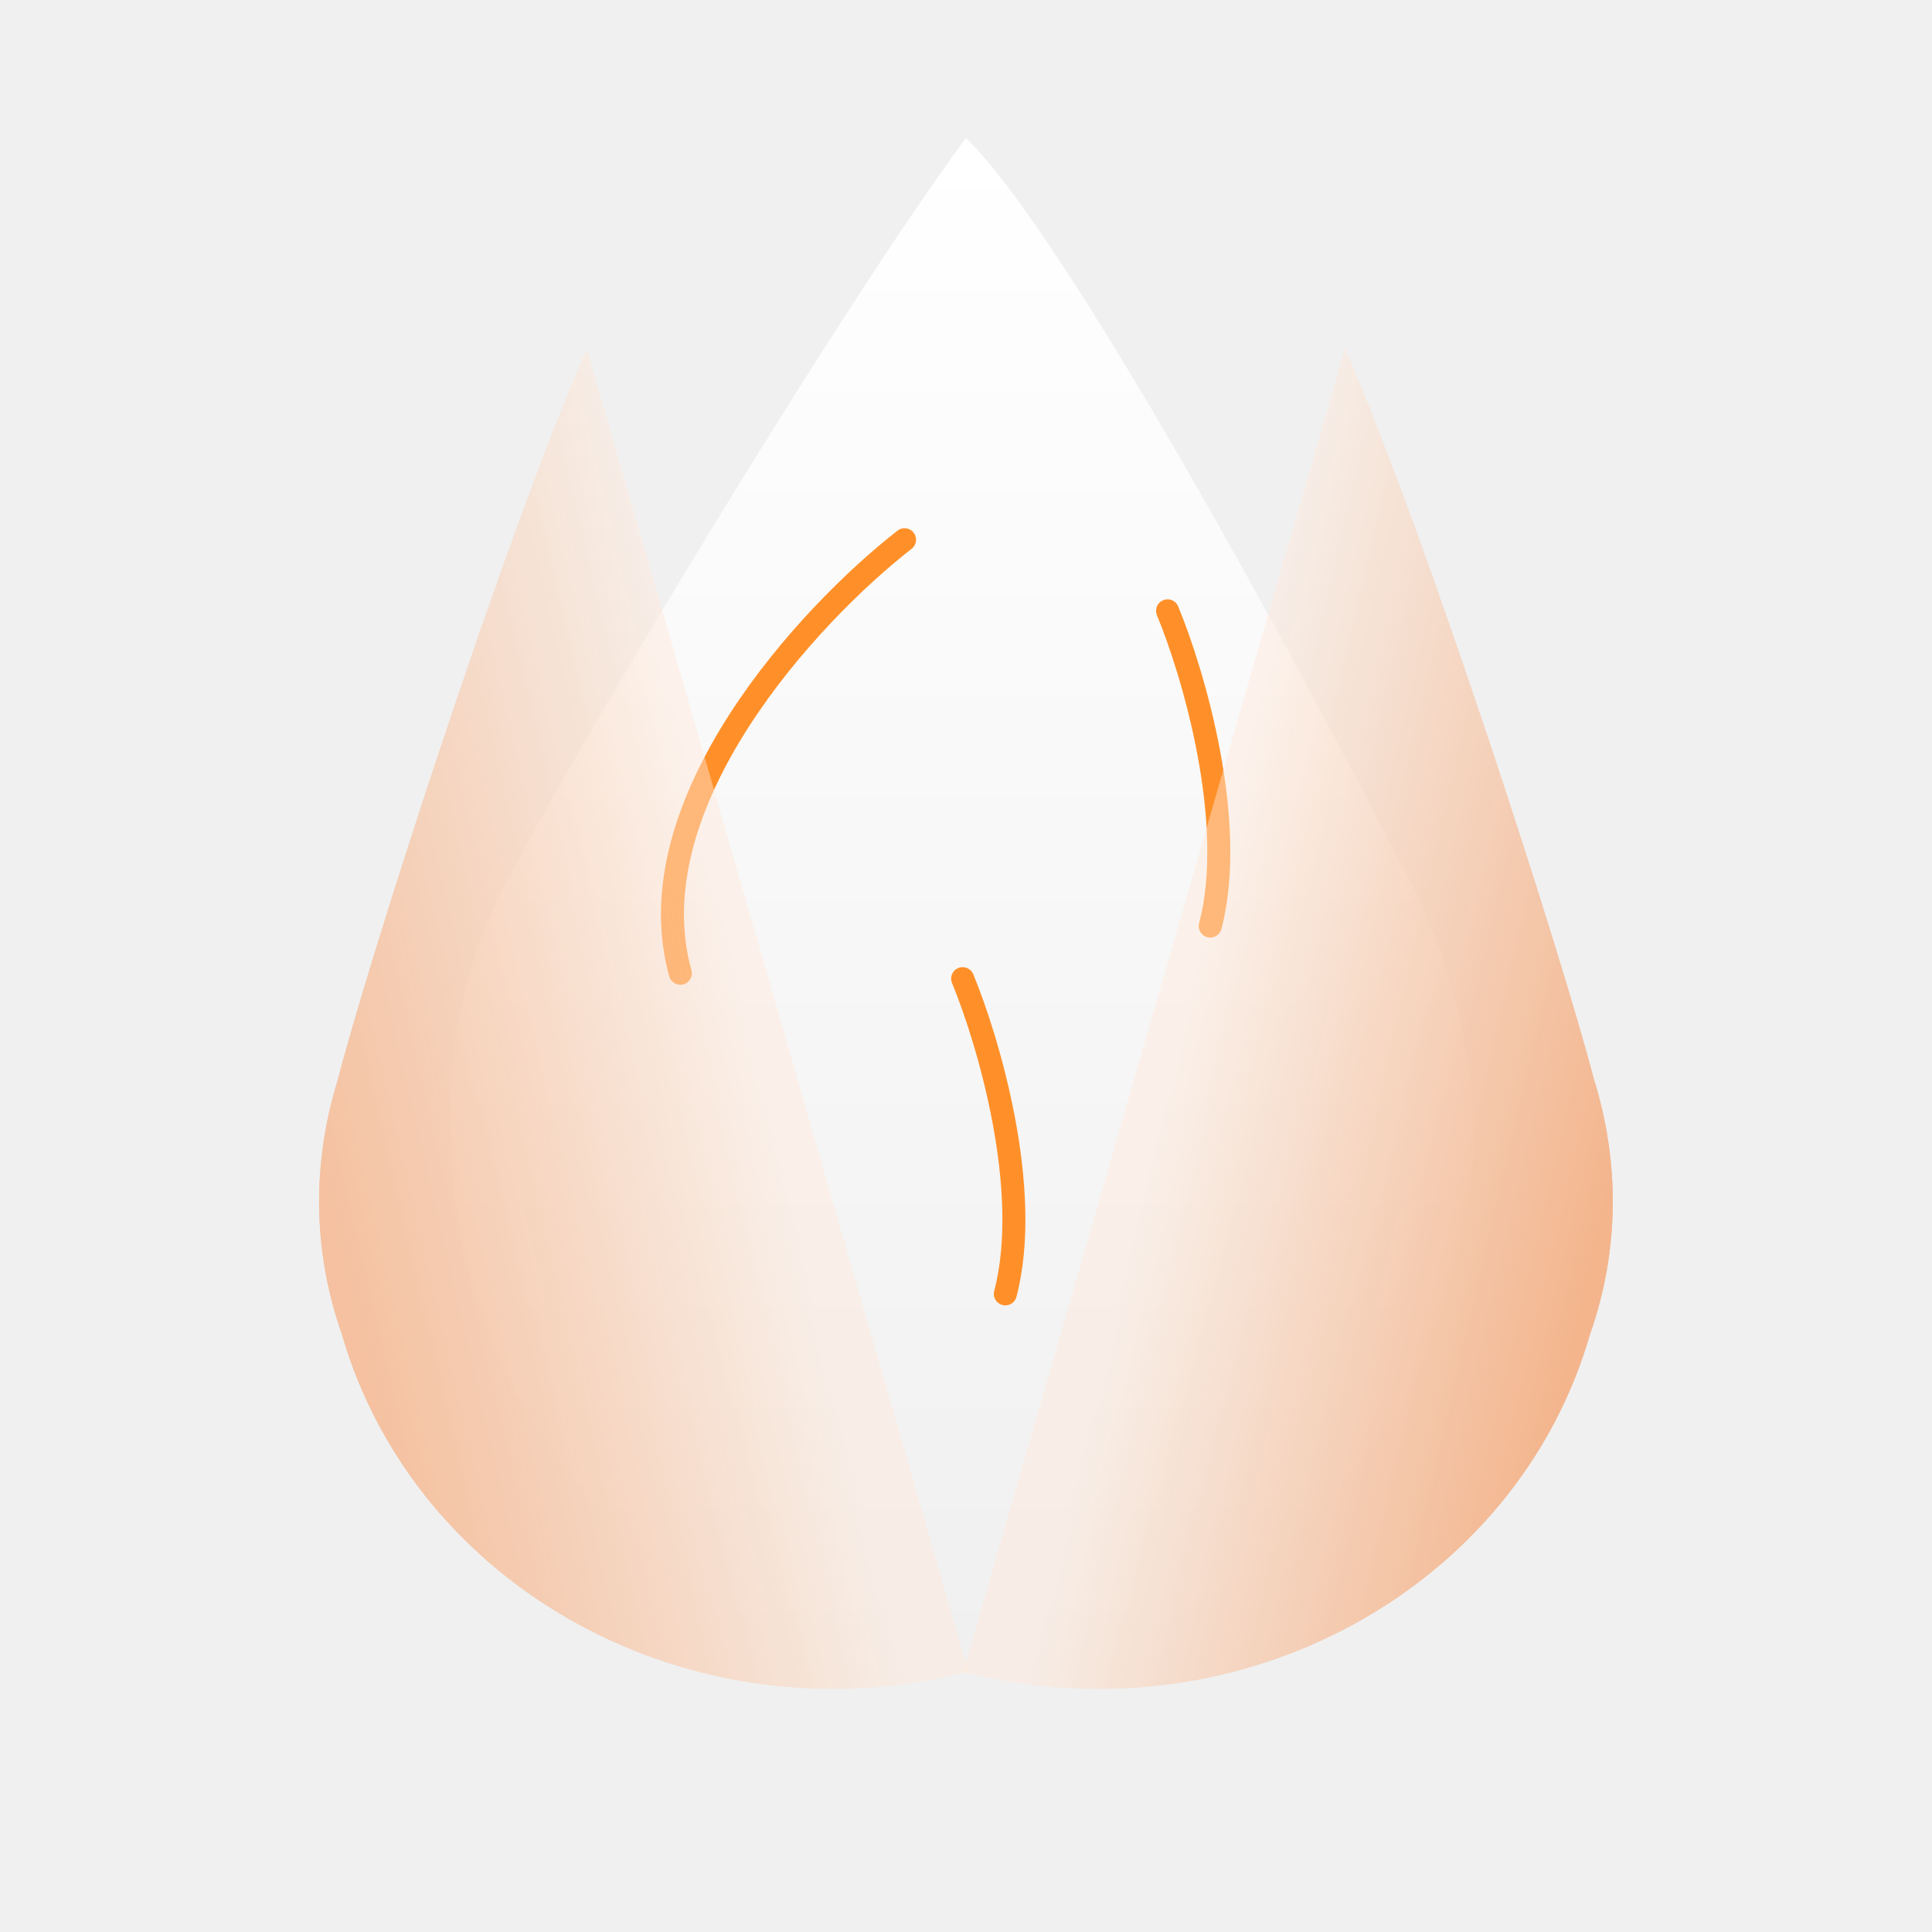
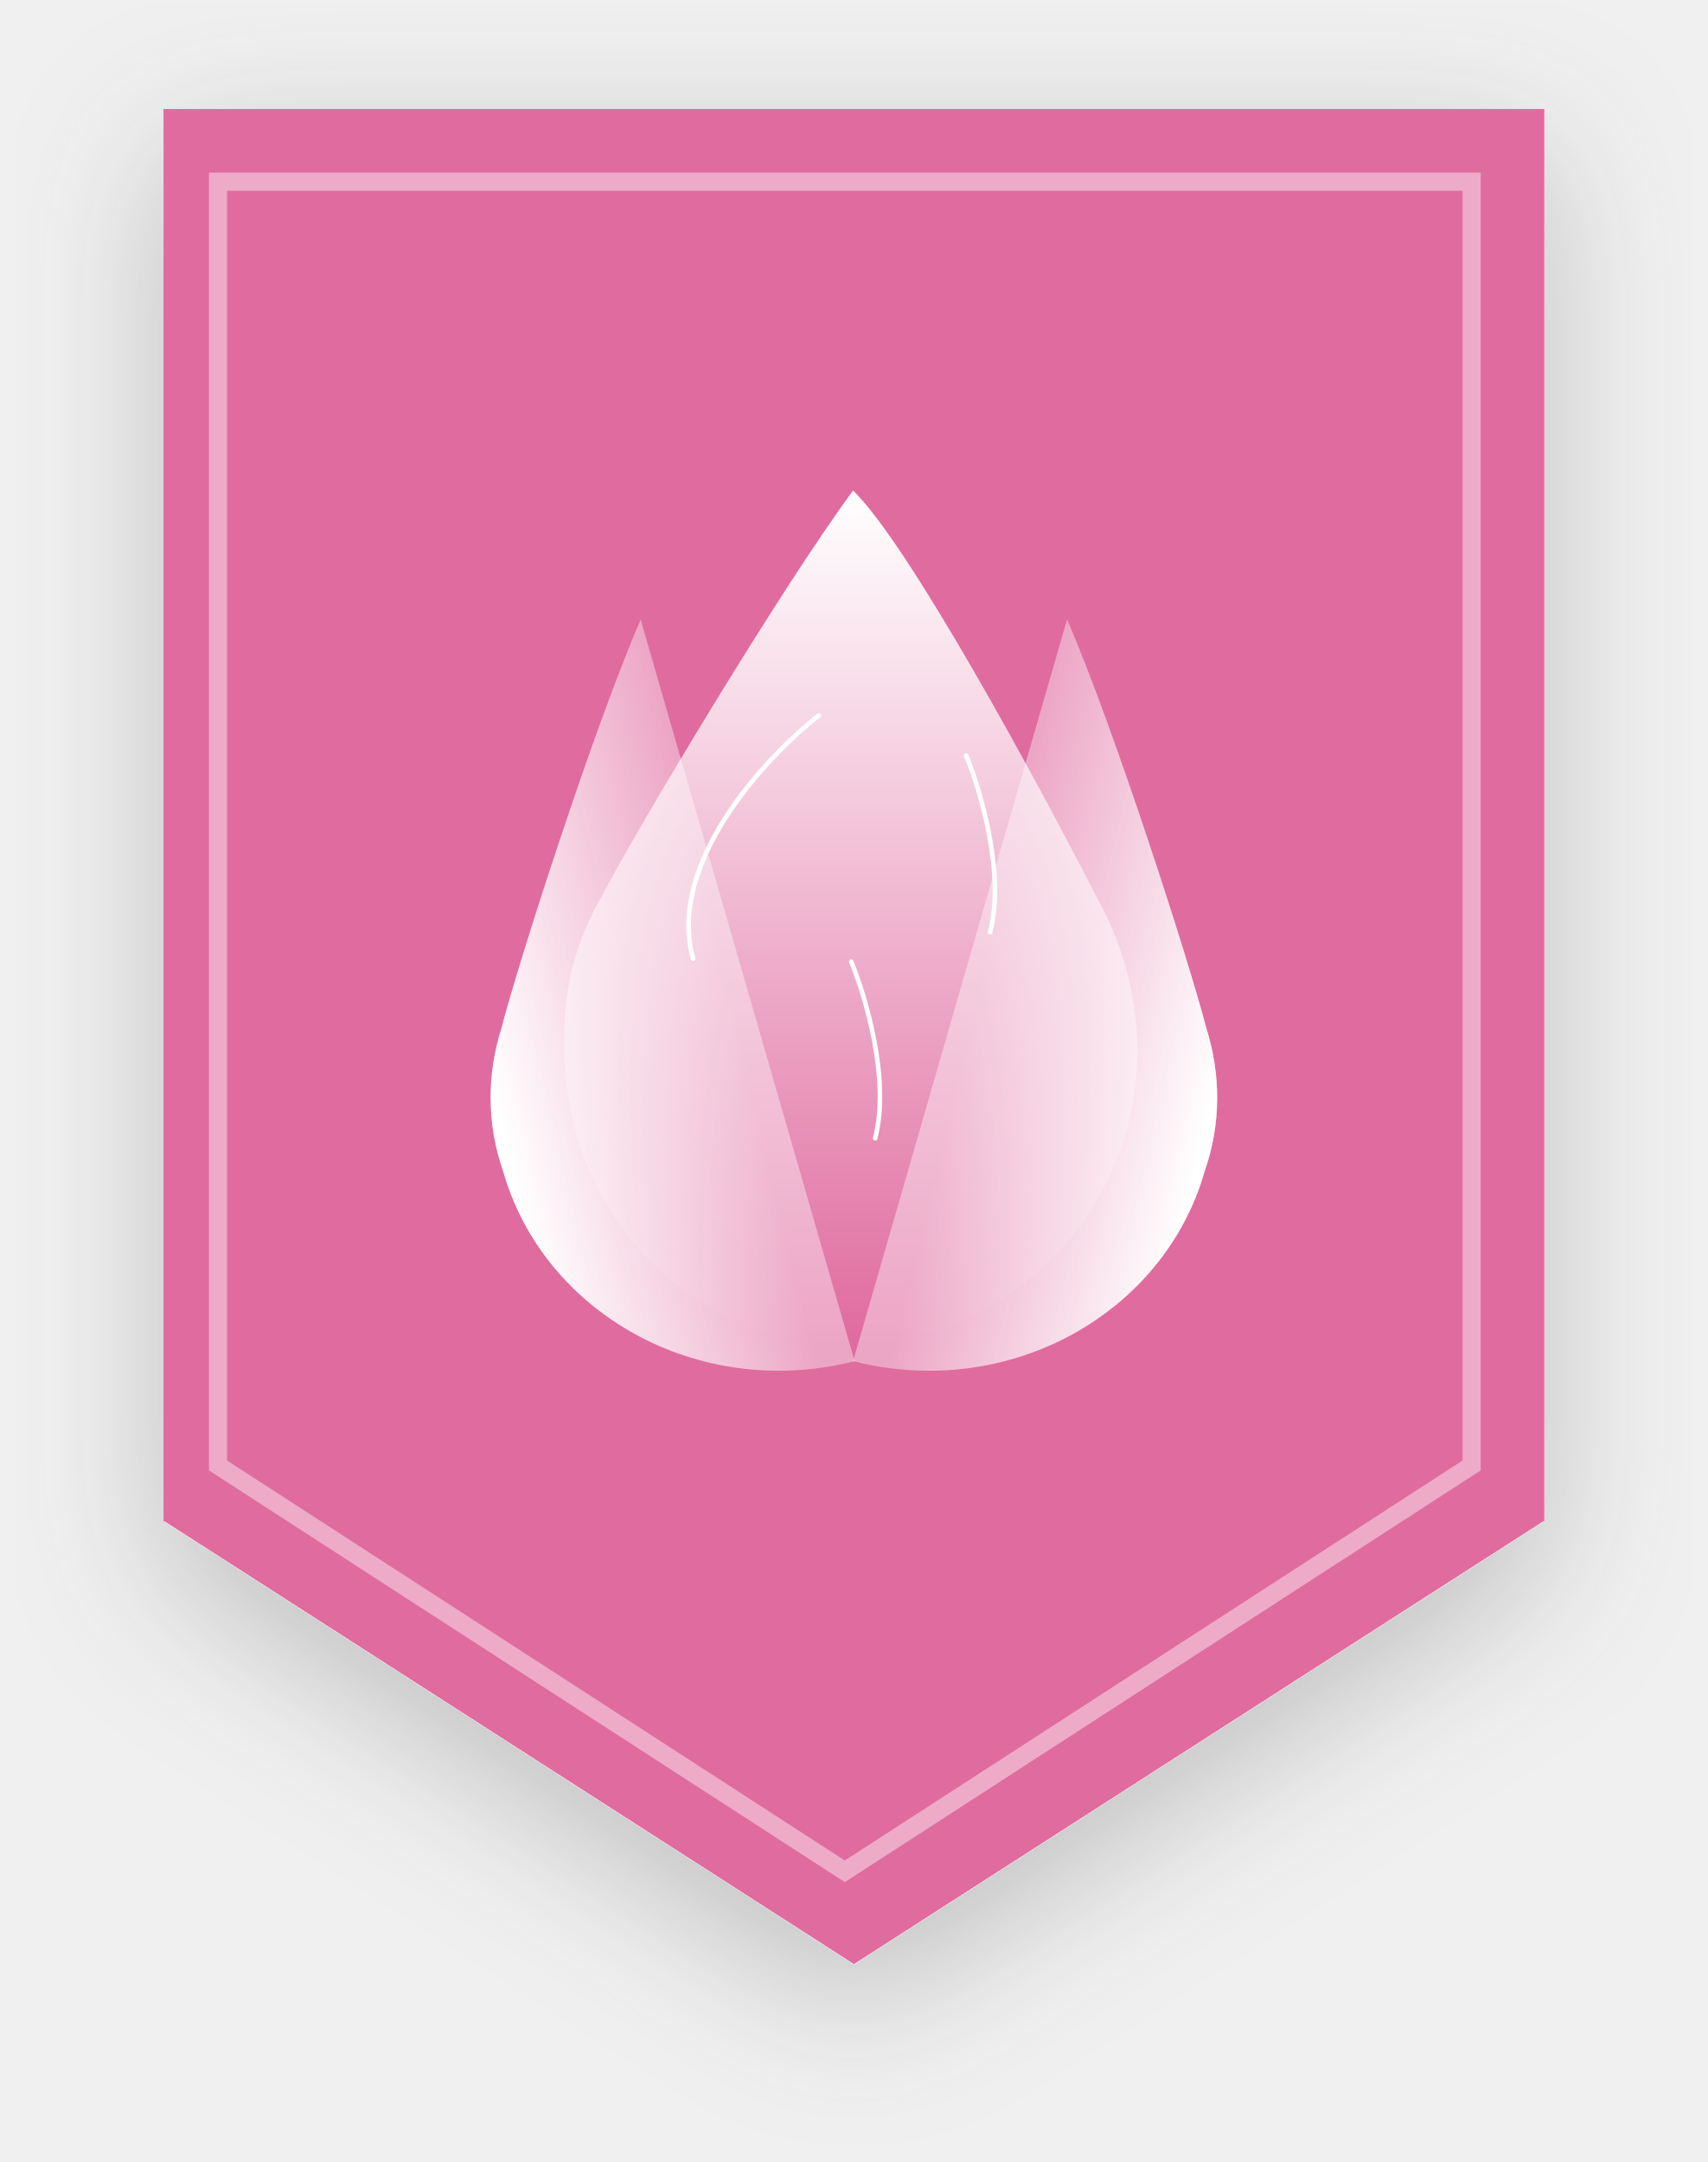
- <svg xmlns="http://www.w3.org/2000/svg" width="100%" height="100%" viewBox="0 0 42 42" fill="none">
-   <path fill-rule="evenodd" clip-rule="evenodd" d="M30.427 18.742C31.402 20.445 31.979 22.453 32.033 24.644C32.033 30.983 27.022 36.122 20.841 36.122C14.659 36.122 9.805 30.983 9.805 24.644C9.694 22.475 10.248 20.425 11.279 18.674C12.621 16.117 18.092 6.955 20.997 3C23.172 5.099 28.192 14.369 30.431 18.742H30.427Z" fill="url(#paint0_linear_3865_9569)" />
-   <path d="M19.664 11.733C17.611 13.333 13.762 17.459 14.79 21.158" stroke="#FF9029" stroke-width="0.5" stroke-linecap="round" />
-   <path d="M20.927 21.275C21.484 22.619 22.448 25.871 21.855 28.128" stroke="#FF9029" stroke-width="0.5" stroke-linecap="round" />
-   <path d="M25.382 13.279C25.939 14.623 26.903 17.875 26.31 20.132" stroke="#FF9029" stroke-width="0.5" stroke-linecap="round" />
-   <path fill-rule="evenodd" clip-rule="evenodd" d="M29.238 7.572C31.053 11.754 33.99 20.901 34.643 23.437C35.201 25.21 35.222 27.131 34.569 28.997C32.976 34.519 26.994 37.84 21.021 36.366C20.994 36.359 20.966 36.352 20.938 36.345L29.238 7.572Z" fill="url(#paint1_linear_3865_9569)" fill-opacity="0.9" />
-   <path fill-rule="evenodd" clip-rule="evenodd" d="M29.238 7.572C31.053 11.754 33.99 20.901 34.643 23.437C35.201 25.21 35.222 27.131 34.569 28.997C32.976 34.519 26.994 37.84 21.021 36.366C20.994 36.359 20.966 36.352 20.938 36.345L29.238 7.572Z" fill="#FFE9DA" fill-opacity="0.45" />
-   <path fill-rule="evenodd" clip-rule="evenodd" d="M12.755 7.578C10.929 11.786 7.974 20.998 7.343 23.476C6.796 25.238 6.78 27.144 7.429 28.996C9.022 34.519 15.004 37.839 20.976 36.366C21.002 36.36 21.028 36.353 21.054 36.347L12.755 7.578Z" fill="url(#paint2_linear_3865_9569)" fill-opacity="0.71" />
-   <path fill-rule="evenodd" clip-rule="evenodd" d="M12.755 7.578C10.929 11.786 7.974 20.998 7.343 23.476C6.796 25.238 6.78 27.144 7.429 28.996C9.022 34.519 15.004 37.839 20.976 36.366C21.002 36.36 21.028 36.353 21.054 36.347L12.755 7.578Z" fill="#FFE9DA" fill-opacity="0.45" />
+ <svg xmlns="http://www.w3.org/2000/svg" width="94" height="119" viewBox="0 0 94 119" fill="none">
+   <g id="Group 484147">
+     <g id="Group 484146" filter="url(#filter0_d_5822_18844)">
+       <path id="Union" fill-rule="evenodd" clip-rule="evenodd" d="M85 6H9V83.74H85V6ZM9.067 83.742L47 108.108L84.933 83.742L9.067 83.742Z" fill="#E06B9F" />
+     </g>
+     <path id="Vector 1759" d="M12 80.662V10H81V80.662L46.5 103L12 80.662Z" stroke="#EDABC8" />
+     <g id="Group 484037">
+       <g id="Group 484038">
+         <g id="Group 483370">
+           <g id="Group 483369">
+             <path id="Union_2" fill-rule="evenodd" clip-rule="evenodd" d="M60.332 49.335C61.717 51.751 62.535 54.601 62.611 57.711C62.611 66.705 55.501 73.996 46.731 73.996C37.961 73.996 31.073 66.705 31.073 57.711C30.916 54.636 31.701 51.731 33.16 49.249C35.056 45.633 42.828 32.616 46.953 27C50.039 29.978 57.162 43.131 60.338 49.335H60.332Z" fill="url(#paint0_linear_5822_18844)" />
+             <path id="Vector 658" d="M45.061 39.389C42.148 41.66 36.687 47.513 38.147 52.763" stroke="white" stroke-width="0.251" stroke-linecap="round" />
+             <path id="Vector 659" d="M46.853 52.93C47.642 54.836 49.011 59.45 48.169 62.653" stroke="white" stroke-width="0.251" stroke-linecap="round" />
+             <path id="Vector 660" d="M53.179 41.586C53.969 43.492 55.337 48.106 54.495 51.309" stroke="white" stroke-width="0.251" stroke-linecap="round" />
+           </g>
+           <g id="Subtract">
+             <path fill-rule="evenodd" clip-rule="evenodd" d="M58.731 34.092C61.305 40.02 65.469 52.986 66.399 56.598C67.194 59.116 67.226 61.845 66.298 64.496C64.037 72.332 55.55 77.043 47.076 74.952C47.035 74.942 46.994 74.932 46.953 74.922L58.731 34.092Z" fill="url(#paint1_linear_5822_18844)" />
+             <path fill-rule="evenodd" clip-rule="evenodd" d="M58.731 34.092C61.305 40.02 65.469 52.986 66.399 56.598C67.194 59.116 67.226 61.845 66.298 64.496C64.037 72.332 55.55 77.043 47.076 74.952C47.035 74.942 46.994 74.932 46.953 74.922L58.731 34.092Z" fill="white" fill-opacity="0.4" />
+           </g>
+           <g id="Subtract_2">
+             <path fill-rule="evenodd" clip-rule="evenodd" d="M35.264 34.102C32.69 40.034 28.53 52.987 27.6 56.597C26.805 59.115 26.774 61.844 27.702 64.495C29.962 72.331 38.45 77.042 46.923 74.951C46.962 74.942 47.001 74.932 47.039 74.922L35.264 34.102Z" fill="url(#paint2_linear_5822_18844)" />
+             <path fill-rule="evenodd" clip-rule="evenodd" d="M35.264 34.102C32.69 40.034 28.53 52.987 27.6 56.597C26.805 59.115 26.774 61.844 27.702 64.495C29.962 72.331 38.45 77.042 46.923 74.951C46.962 74.942 47.001 74.932 47.039 74.922L35.264 34.102Z" fill="white" fill-opacity="0.4" />
+           </g>
+         </g>
+       </g>
+     </g>
+   </g>
  <defs>
-     <linearGradient id="paint0_linear_3865_9569" x1="20.912" y1="3" x2="20.912" y2="36.122" gradientUnits="userSpaceOnUse">
+     <filter id="filter0_d_5822_18844" x="0.878" y="0.198" width="92.244" height="118.354" filterUnits="userSpaceOnUse" color-interpolation-filters="sRGB">
+       <feFlood flood-opacity="0" result="BackgroundImageFix" />
+       <feColorMatrix in="SourceAlpha" type="matrix" values="0 0 0 0 0 0 0 0 0 0 0 0 0 0 0 0 0 0 127 0" result="hardAlpha" />
+       <feOffset dy="2.321" />
+       <feGaussianBlur stdDeviation="4.061" />
+       <feComposite in2="hardAlpha" operator="out" />
+       <feColorMatrix type="matrix" values="0 0 0 0 0.19 0 0 0 0 0.19 0 0 0 0 0.19 0 0 0 0.25 0" />
+       <feBlend mode="normal" in2="BackgroundImageFix" result="effect1_dropShadow_5822_18844" />
+       <feBlend mode="normal" in="SourceGraphic" in2="effect1_dropShadow_5822_18844" result="shape" />
+     </filter>
+     <linearGradient id="paint0_linear_5822_18844" x1="46.832" y1="27" x2="46.832" y2="73.996" gradientUnits="userSpaceOnUse">
+       <stop stop-color="white" />
+       <stop offset="1" stop-color="#E06B9F" />
+     </linearGradient>
+     <linearGradient id="paint1_linear_5822_18844" x1="66.709" y1="60.834" x2="53.068" y2="57.657" gradientUnits="userSpaceOnUse">
      <stop stop-color="white" />
      <stop offset="1" stop-color="white" stop-opacity="0" />
    </linearGradient>
-     <linearGradient id="paint1_linear_3865_9569" x1="34.858" y1="26.417" x2="25.247" y2="24.179" gradientUnits="userSpaceOnUse">
-       <stop stop-color="#EA803D" />
-       <stop offset="1" stop-color="#E4884E" stop-opacity="0" />
-     </linearGradient>
-     <linearGradient id="paint2_linear_3865_9569" x1="7.139" y1="26.418" x2="16.746" y2="24.18" gradientUnits="userSpaceOnUse">
-       <stop stop-color="#EA803D" />
-       <stop offset="1" stop-color="#E87D3A" stop-opacity="0" />
+     <linearGradient id="paint2_linear_5822_18844" x1="27.292" y1="60.837" x2="40.926" y2="57.661" gradientUnits="userSpaceOnUse">
+       <stop stop-color="white" />
+       <stop offset="1" stop-color="white" stop-opacity="0" />
    </linearGradient>
  </defs>
</svg>
